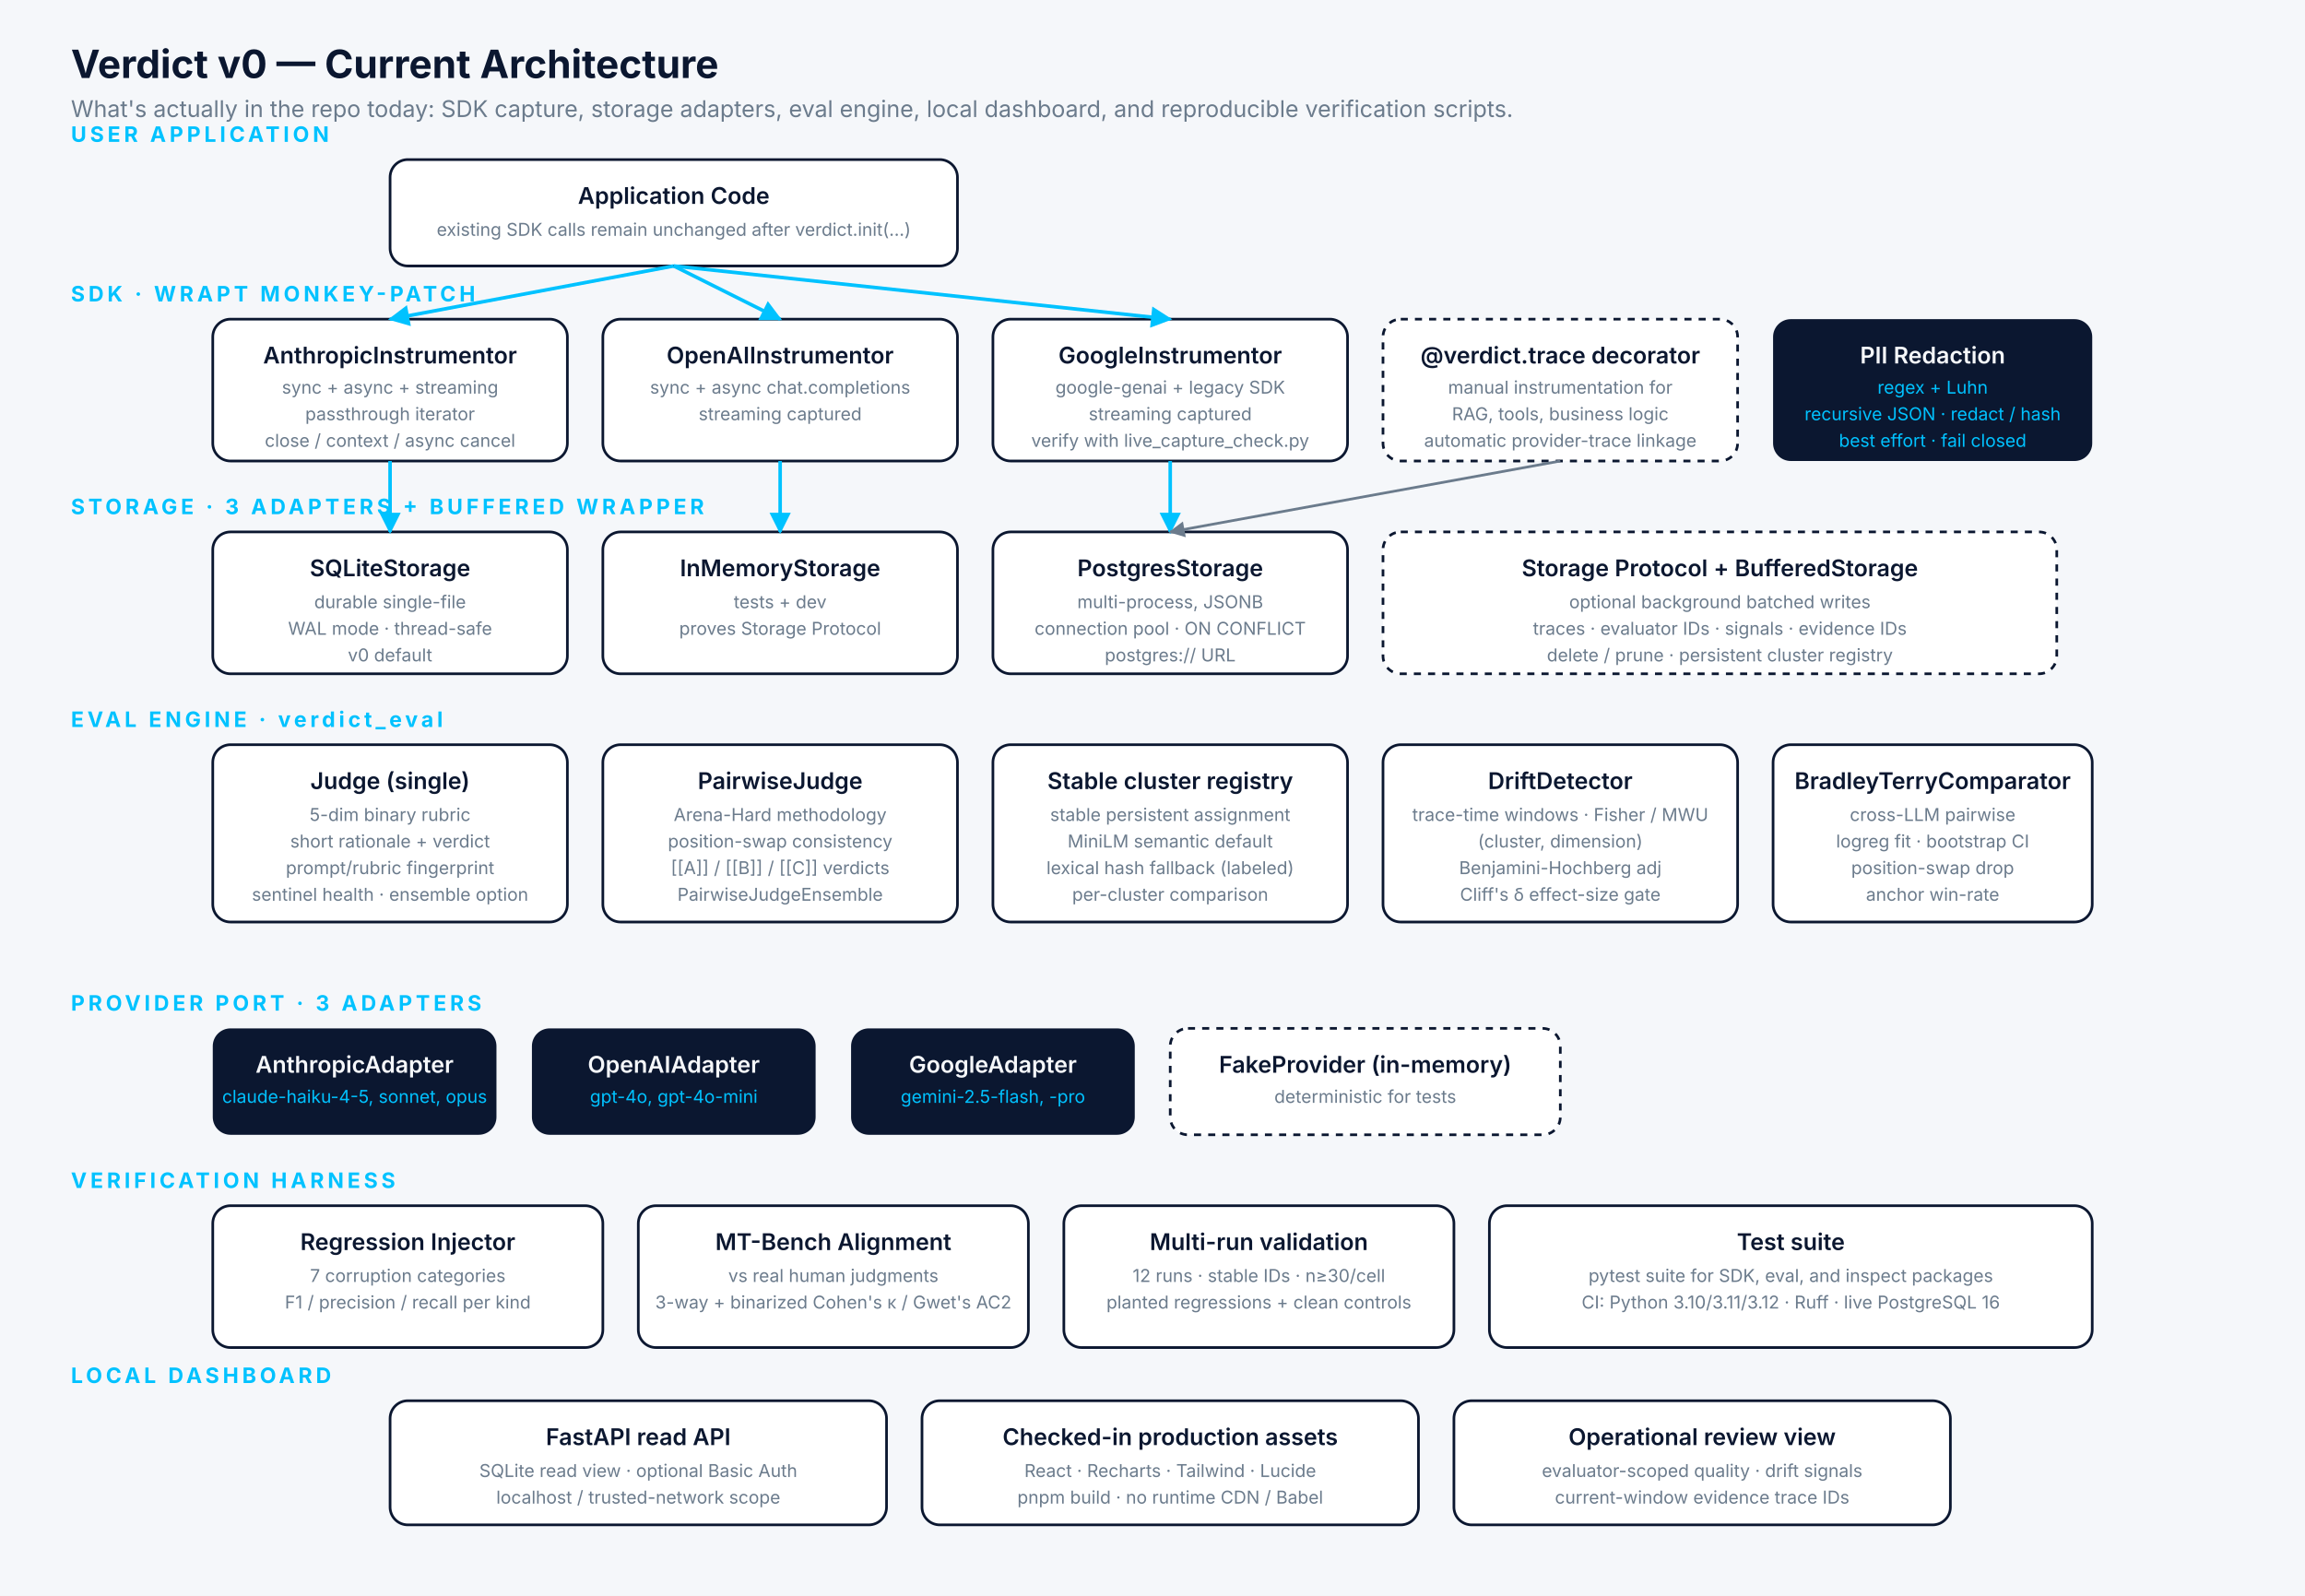
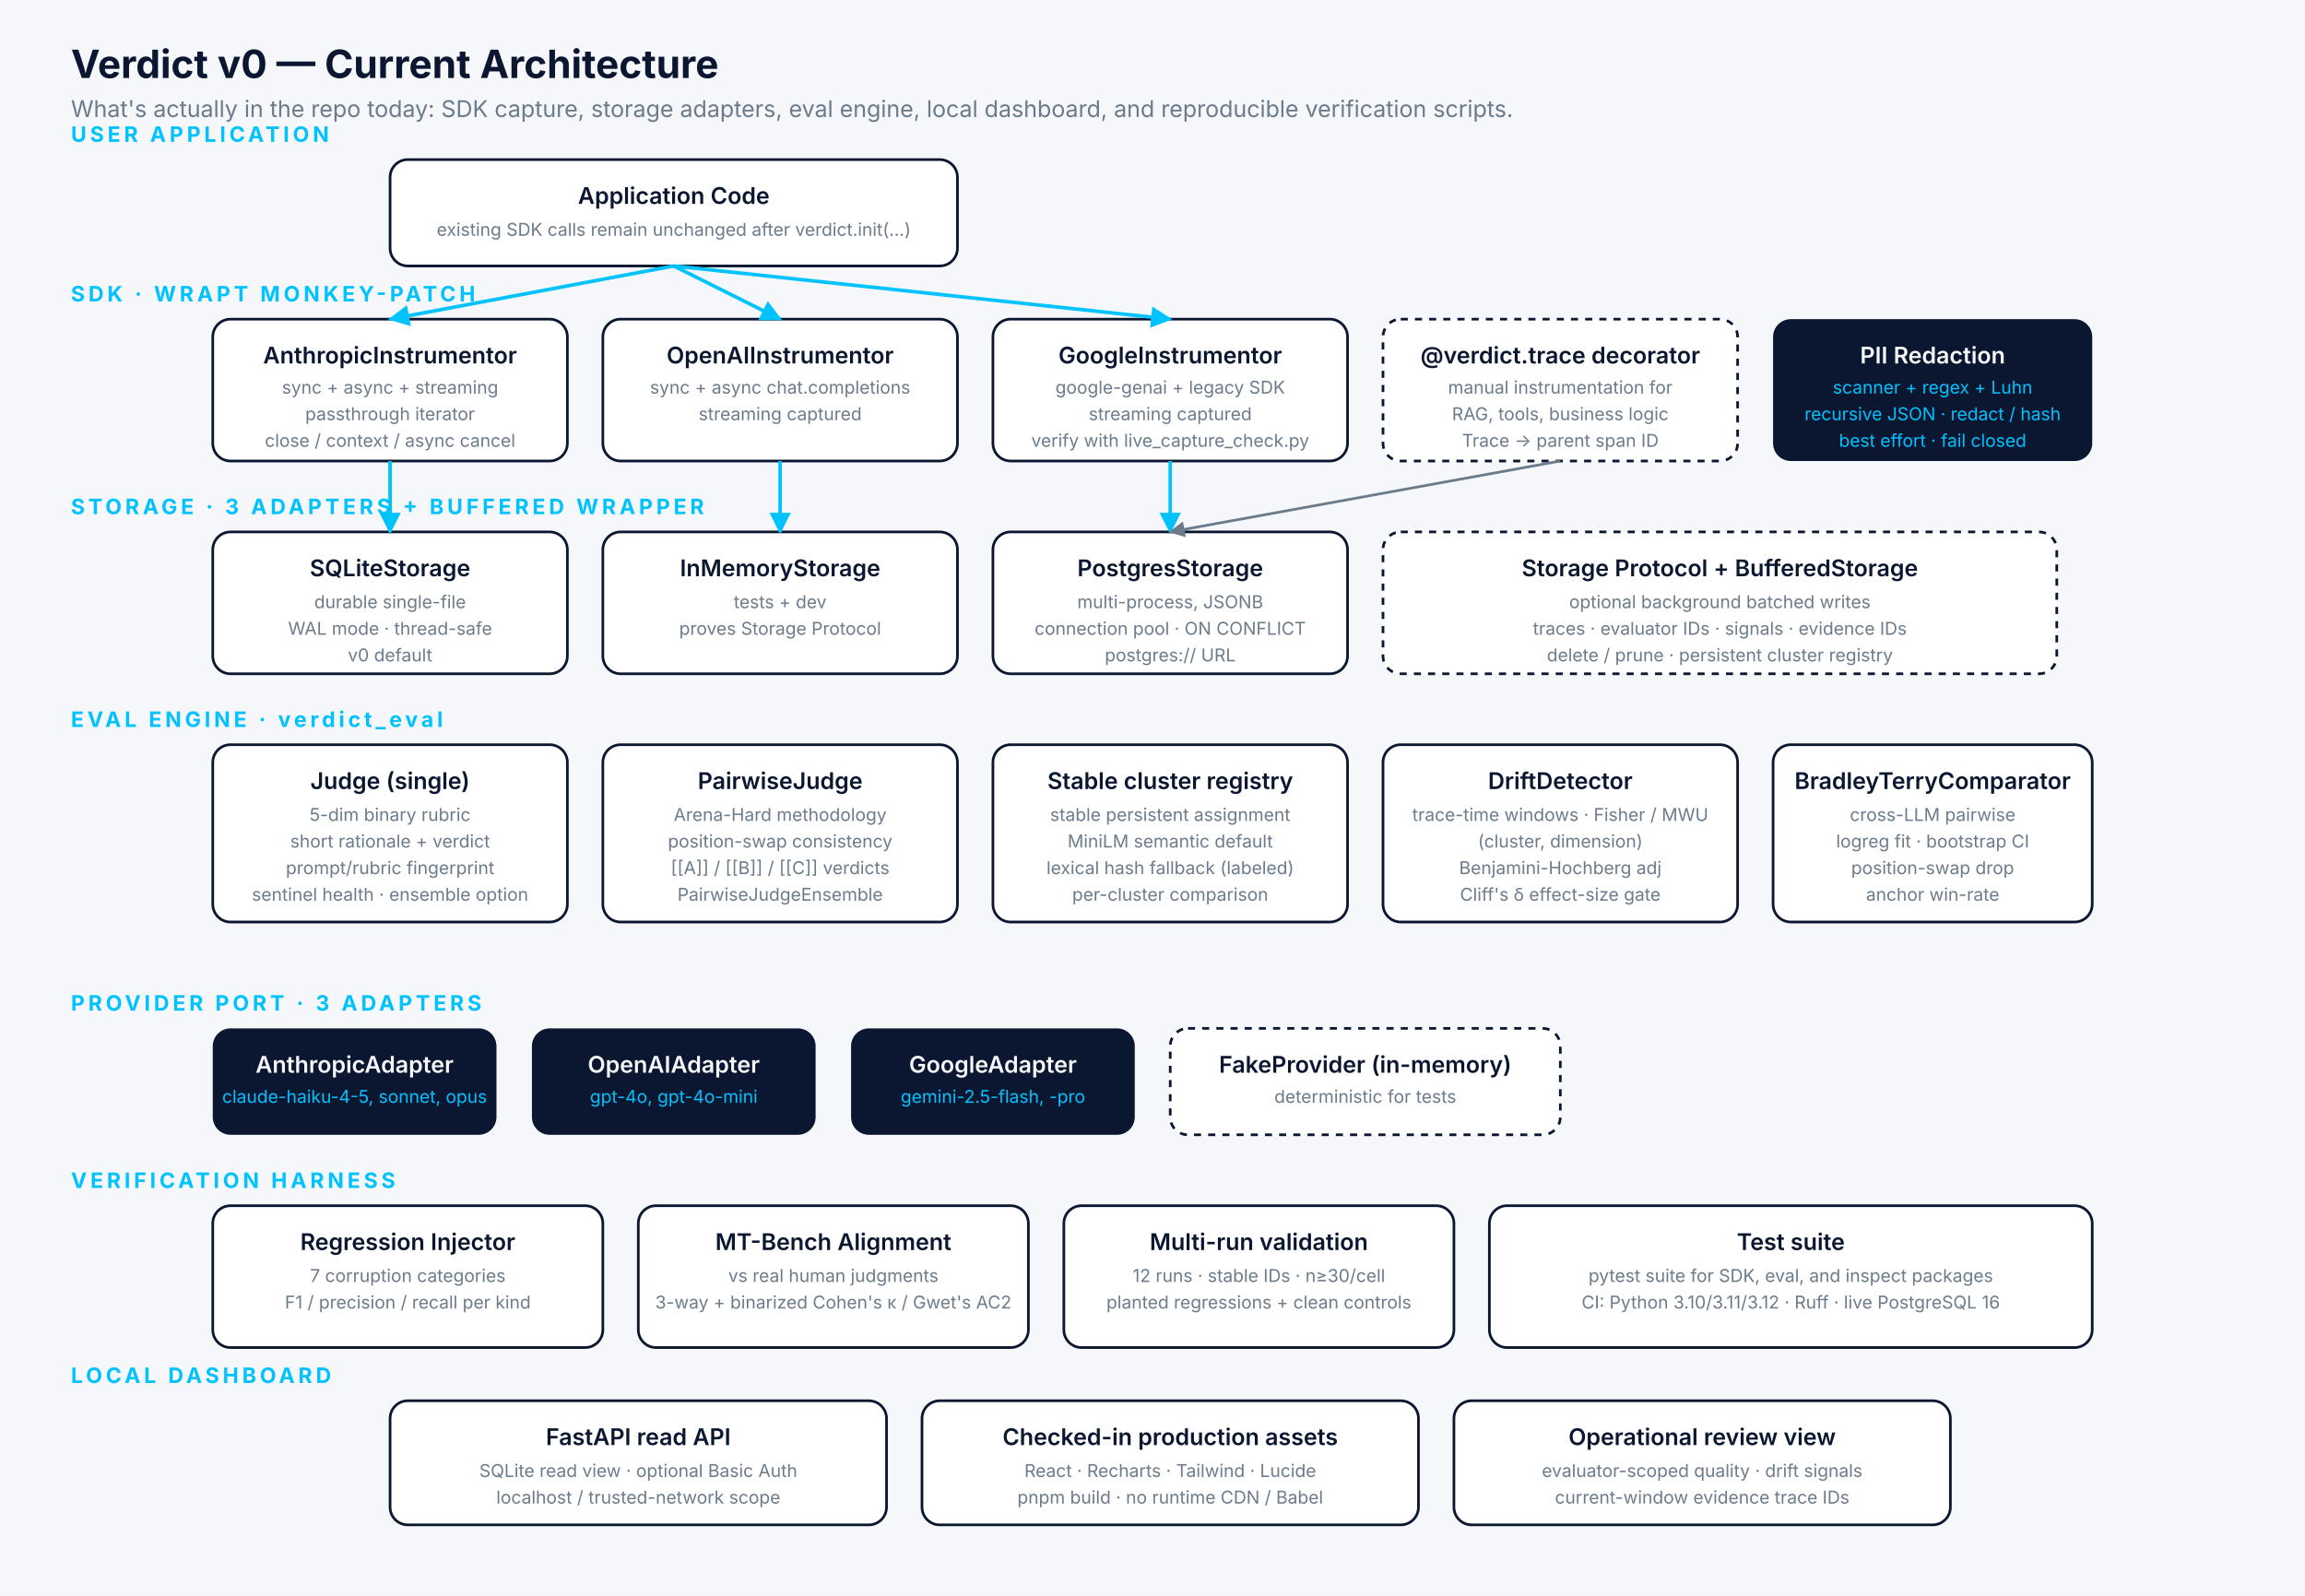
<svg xmlns="http://www.w3.org/2000/svg" viewBox="0 0 1300 900" font-family="-apple-system, BlinkMacSystemFont, 'Inter', sans-serif">
  <defs>
    <style>
      .title { font-size: 22px; font-weight: 700; fill: #0B1730; }
      .subtitle { font-size: 13px; fill: #6B7B8C; }
      .plane { font-size: 12px; font-weight: 700; fill: #00C2FF; letter-spacing: 2px; }
      .node-title { font-size: 13px; font-weight: 600; fill: #0B1730; }
      .node-sub { font-size: 10px; fill: #6B7B8C; }
      .arrow { stroke: #6B7B8C; stroke-width: 1.5; fill: none; }
      .arrow-cyan { stroke: #00C2FF; stroke-width: 2; fill: none; }
    </style>
    <marker id="arrow" viewBox="0 0 10 10" refX="9" refY="5" markerWidth="6" markerHeight="6" orient="auto-start-reverse">
      <path d="M 0 0 L 10 5 L 0 10 z" fill="#6B7B8C" />
    </marker>
    <marker id="arrow-cyan" viewBox="0 0 10 10" refX="9" refY="5" markerWidth="6" markerHeight="6" orient="auto-start-reverse">
      <path d="M 0 0 L 10 5 L 0 10 z" fill="#00C2FF" />
    </marker>
  </defs>
  <rect width="1300" height="900" fill="#F5F7FA" />
  <text x="40" y="44" class="title">Verdict v0 — Current Architecture</text>
  <text x="40" y="66" class="subtitle">What's actually in the repo today: SDK capture, storage adapters, eval engine, local dashboard, and reproducible verification scripts.</text>
  <text x="40" y="80" class="plane">USER APPLICATION</text>
  <rect x="220" y="90" width="320" height="60" rx="10" fill="#FFFFFF" stroke="#0B1730" stroke-width="1.5" />
  <text x="380" y="115" class="node-title" text-anchor="middle">Application Code</text>
  <text x="380" y="133" class="node-sub" text-anchor="middle">existing SDK calls remain unchanged after verdict.init(...)</text>
  <text x="40" y="170" class="plane">SDK · WRAPT MONKEY-PATCH</text>
  <rect x="120" y="180" width="200" height="80" rx="10" fill="#FFFFFF" stroke="#0B1730" stroke-width="1.5" />
  <text x="220" y="205" class="node-title" text-anchor="middle">AnthropicInstrumentor</text>
  <text x="220" y="222" class="node-sub" text-anchor="middle">sync + async + streaming</text>
  <text x="220" y="237" class="node-sub" text-anchor="middle">passthrough iterator</text>
  <text x="220" y="252" class="node-sub" text-anchor="middle">close / context / async cancel</text>
  <rect x="340" y="180" width="200" height="80" rx="10" fill="#FFFFFF" stroke="#0B1730" stroke-width="1.5" />
  <text x="440" y="205" class="node-title" text-anchor="middle">OpenAIInstrumentor</text>
  <text x="440" y="222" class="node-sub" text-anchor="middle">sync + async chat.completions</text>
  <text x="440" y="237" class="node-sub" text-anchor="middle">streaming captured</text>
  <rect x="560" y="180" width="200" height="80" rx="10" fill="#FFFFFF" stroke="#0B1730" stroke-width="1.5" />
  <text x="660" y="205" class="node-title" text-anchor="middle">GoogleInstrumentor</text>
  <text x="660" y="222" class="node-sub" text-anchor="middle">google-genai + legacy SDK</text>
  <text x="660" y="237" class="node-sub" text-anchor="middle">streaming captured</text>
  <text x="660" y="252" class="node-sub" text-anchor="middle">verify with live_capture_check.py</text>
  <rect x="780" y="180" width="200" height="80" rx="10" fill="#FFFFFF" stroke="#0B1730" stroke-width="1.5" stroke-dasharray="4 4" />
  <text x="880" y="205" class="node-title" text-anchor="middle">@verdict.trace decorator</text>
  <text x="880" y="222" class="node-sub" text-anchor="middle">manual instrumentation for</text>
  <text x="880" y="237" class="node-sub" text-anchor="middle">RAG, tools, business logic</text>
-   <text x="880" y="252" class="node-sub" text-anchor="middle">automatic provider-trace linkage</text>
+   <text x="880" y="252" class="node-sub" text-anchor="middle">Trace → parent span ID</text>
  <rect x="1000" y="180" width="180" height="80" rx="10" fill="#0B1730" />
  <text x="1090" y="205" class="node-title" text-anchor="middle" style="fill:#F5F7FA">PII Redaction</text>
-   <text x="1090" y="222" class="node-sub" text-anchor="middle" style="fill:#00C2FF">regex + Luhn</text>
+   <text x="1090" y="222" class="node-sub" text-anchor="middle" style="fill:#00C2FF">scanner + regex + Luhn</text>
  <text x="1090" y="237" class="node-sub" text-anchor="middle" style="fill:#00C2FF">recursive JSON · redact / hash</text>
  <text x="1090" y="252" class="node-sub" text-anchor="middle" style="fill:#00C2FF">best effort · fail closed</text>
  <line x1="380" y1="150" x2="220" y2="180" class="arrow-cyan" marker-end="url(#arrow-cyan)" />
  <line x1="380" y1="150" x2="440" y2="180" class="arrow-cyan" marker-end="url(#arrow-cyan)" />
  <line x1="380" y1="150" x2="660" y2="180" class="arrow-cyan" marker-end="url(#arrow-cyan)" />
  <text x="40" y="290" class="plane">STORAGE · 3 ADAPTERS + BUFFERED WRAPPER</text>
  <rect x="120" y="300" width="200" height="80" rx="10" fill="#FFFFFF" stroke="#0B1730" stroke-width="1.5" />
  <text x="220" y="325" class="node-title" text-anchor="middle">SQLiteStorage</text>
  <text x="220" y="343" class="node-sub" text-anchor="middle">durable single-file</text>
  <text x="220" y="358" class="node-sub" text-anchor="middle">WAL mode · thread-safe</text>
  <text x="220" y="373" class="node-sub" text-anchor="middle">v0 default</text>
  <rect x="340" y="300" width="200" height="80" rx="10" fill="#FFFFFF" stroke="#0B1730" stroke-width="1.5" />
  <text x="440" y="325" class="node-title" text-anchor="middle">InMemoryStorage</text>
  <text x="440" y="343" class="node-sub" text-anchor="middle">tests + dev</text>
  <text x="440" y="358" class="node-sub" text-anchor="middle">proves Storage Protocol</text>
  <rect x="560" y="300" width="200" height="80" rx="10" fill="#FFFFFF" stroke="#0B1730" stroke-width="1.5" />
  <text x="660" y="325" class="node-title" text-anchor="middle">PostgresStorage</text>
  <text x="660" y="343" class="node-sub" text-anchor="middle">multi-process, JSONB</text>
  <text x="660" y="358" class="node-sub" text-anchor="middle">connection pool · ON CONFLICT</text>
  <text x="660" y="373" class="node-sub" text-anchor="middle">postgres:// URL</text>
  <rect x="780" y="300" width="380" height="80" rx="10" fill="#FFFFFF" stroke="#0B1730" stroke-width="1.5" stroke-dasharray="4 4" />
  <text x="970" y="325" class="node-title" text-anchor="middle">Storage Protocol + BufferedStorage</text>
  <text x="970" y="343" class="node-sub" text-anchor="middle">optional background batched writes</text>
  <text x="970" y="358" class="node-sub" text-anchor="middle">traces · evaluator IDs · signals · evidence IDs</text>
  <text x="970" y="373" class="node-sub" text-anchor="middle">delete / prune · persistent cluster registry</text>
  <line x1="220" y1="260" x2="220" y2="300" class="arrow-cyan" marker-end="url(#arrow-cyan)" />
  <line x1="440" y1="260" x2="440" y2="300" class="arrow-cyan" marker-end="url(#arrow-cyan)" />
  <line x1="660" y1="260" x2="660" y2="300" class="arrow-cyan" marker-end="url(#arrow-cyan)" />
  <line x1="880" y1="260" x2="660" y2="300" class="arrow" marker-end="url(#arrow)" />
  <text x="40" y="410" class="plane">EVAL ENGINE · verdict_eval</text>
  <rect x="120" y="420" width="200" height="100" rx="10" fill="#FFFFFF" stroke="#0B1730" stroke-width="1.5" />
  <text x="220" y="445" class="node-title" text-anchor="middle">Judge (single)</text>
  <text x="220" y="463" class="node-sub" text-anchor="middle">5-dim binary rubric</text>
  <text x="220" y="478" class="node-sub" text-anchor="middle">short rationale + verdict</text>
  <text x="220" y="493" class="node-sub" text-anchor="middle">prompt/rubric fingerprint</text>
  <text x="220" y="508" class="node-sub" text-anchor="middle">sentinel health · ensemble option</text>
  <rect x="340" y="420" width="200" height="100" rx="10" fill="#FFFFFF" stroke="#0B1730" stroke-width="1.5" />
  <text x="440" y="445" class="node-title" text-anchor="middle">PairwiseJudge</text>
  <text x="440" y="463" class="node-sub" text-anchor="middle">Arena-Hard methodology</text>
  <text x="440" y="478" class="node-sub" text-anchor="middle">position-swap consistency</text>
  <text x="440" y="493" class="node-sub" text-anchor="middle">[[A]] / [[B]] / [[C]] verdicts</text>
  <text x="440" y="508" class="node-sub" text-anchor="middle">PairwiseJudgeEnsemble</text>
  <rect x="560" y="420" width="200" height="100" rx="10" fill="#FFFFFF" stroke="#0B1730" stroke-width="1.5" />
  <text x="660" y="445" class="node-title" text-anchor="middle">Stable cluster registry</text>
  <text x="660" y="463" class="node-sub" text-anchor="middle">stable persistent assignment</text>
  <text x="660" y="478" class="node-sub" text-anchor="middle">MiniLM semantic default</text>
  <text x="660" y="493" class="node-sub" text-anchor="middle">lexical hash fallback (labeled)</text>
  <text x="660" y="508" class="node-sub" text-anchor="middle">per-cluster comparison</text>
  <rect x="780" y="420" width="200" height="100" rx="10" fill="#FFFFFF" stroke="#0B1730" stroke-width="1.5" />
  <text x="880" y="445" class="node-title" text-anchor="middle">DriftDetector</text>
  <text x="880" y="463" class="node-sub" text-anchor="middle">trace-time windows · Fisher / MWU</text>
  <text x="880" y="478" class="node-sub" text-anchor="middle">(cluster, dimension)</text>
  <text x="880" y="493" class="node-sub" text-anchor="middle">Benjamini-Hochberg adj</text>
  <text x="880" y="508" class="node-sub" text-anchor="middle">Cliff's δ effect-size gate</text>
  <rect x="1000" y="420" width="180" height="100" rx="10" fill="#FFFFFF" stroke="#0B1730" stroke-width="1.5" />
  <text x="1090" y="445" class="node-title" text-anchor="middle">BradleyTerryComparator</text>
  <text x="1090" y="463" class="node-sub" text-anchor="middle">cross-LLM pairwise</text>
  <text x="1090" y="478" class="node-sub" text-anchor="middle">logreg fit · bootstrap CI</text>
  <text x="1090" y="493" class="node-sub" text-anchor="middle">position-swap drop</text>
  <text x="1090" y="508" class="node-sub" text-anchor="middle">anchor win-rate</text>
  <text x="40" y="570" class="plane">PROVIDER PORT · 3 ADAPTERS</text>
  <rect x="120" y="580" width="160" height="60" rx="10" fill="#0B1730" />
  <text x="200" y="605" class="node-title" text-anchor="middle" style="fill:#F5F7FA">AnthropicAdapter</text>
  <text x="200" y="622" class="node-sub" text-anchor="middle" style="fill:#00C2FF">claude-haiku-4-5, sonnet, opus</text>
  <rect x="300" y="580" width="160" height="60" rx="10" fill="#0B1730" />
  <text x="380" y="605" class="node-title" text-anchor="middle" style="fill:#F5F7FA">OpenAIAdapter</text>
  <text x="380" y="622" class="node-sub" text-anchor="middle" style="fill:#00C2FF">gpt-4o, gpt-4o-mini</text>
  <rect x="480" y="580" width="160" height="60" rx="10" fill="#0B1730" />
  <text x="560" y="605" class="node-title" text-anchor="middle" style="fill:#F5F7FA">GoogleAdapter</text>
  <text x="560" y="622" class="node-sub" text-anchor="middle" style="fill:#00C2FF">gemini-2.5-flash, -pro</text>
  <rect x="660" y="580" width="220" height="60" rx="10" fill="#FFFFFF" stroke="#0B1730" stroke-width="1.5" stroke-dasharray="4 4" />
  <text x="770" y="605" class="node-title" text-anchor="middle">FakeProvider (in-memory)</text>
  <text x="770" y="622" class="node-sub" text-anchor="middle">deterministic for tests</text>
  <text x="40" y="670" class="plane">VERIFICATION HARNESS</text>
  <rect x="120" y="680" width="220" height="80" rx="10" fill="#FFFFFF" stroke="#0B1730" stroke-width="1.5" />
  <text x="230" y="705" class="node-title" text-anchor="middle">Regression Injector</text>
  <text x="230" y="723" class="node-sub" text-anchor="middle">7 corruption categories</text>
  <text x="230" y="738" class="node-sub" text-anchor="middle">F1 / precision / recall per kind</text>
  <rect x="360" y="680" width="220" height="80" rx="10" fill="#FFFFFF" stroke="#0B1730" stroke-width="1.5" />
  <text x="470" y="705" class="node-title" text-anchor="middle">MT-Bench Alignment</text>
  <text x="470" y="723" class="node-sub" text-anchor="middle">vs real human judgments</text>
  <text x="470" y="738" class="node-sub" text-anchor="middle">3-way + binarized Cohen's κ / Gwet's AC2</text>
  <rect x="600" y="680" width="220" height="80" rx="10" fill="#FFFFFF" stroke="#0B1730" stroke-width="1.5" />
  <text x="710" y="705" class="node-title" text-anchor="middle">Multi-run validation</text>
  <text x="710" y="723" class="node-sub" text-anchor="middle">12 runs · stable IDs · n≥30/cell</text>
  <text x="710" y="738" class="node-sub" text-anchor="middle">planted regressions + clean controls</text>
  <rect x="840" y="680" width="340" height="80" rx="10" fill="#FFFFFF" stroke="#0B1730" stroke-width="1.5" />
  <text x="1010" y="705" class="node-title" text-anchor="middle">Test suite</text>
  <text x="1010" y="723" class="node-sub" text-anchor="middle">pytest suite for SDK, eval, and inspect packages</text>
  <text x="1010" y="738" class="node-sub" text-anchor="middle">CI: Python 3.10/3.11/3.12 · Ruff · live PostgreSQL 16</text>
  <text x="40" y="780" class="plane">LOCAL DASHBOARD</text>
  <rect x="220" y="790" width="280" height="70" rx="10" fill="#FFFFFF" stroke="#0B1730" stroke-width="1.5" />
  <text x="360" y="815" class="node-title" text-anchor="middle">FastAPI read API</text>
  <text x="360" y="833" class="node-sub" text-anchor="middle">SQLite read view · optional Basic Auth</text>
  <text x="360" y="848" class="node-sub" text-anchor="middle">localhost / trusted-network scope</text>
  <rect x="520" y="790" width="280" height="70" rx="10" fill="#FFFFFF" stroke="#0B1730" stroke-width="1.5" />
  <text x="660" y="815" class="node-title" text-anchor="middle">Checked-in production assets</text>
  <text x="660" y="833" class="node-sub" text-anchor="middle">React · Recharts · Tailwind · Lucide</text>
  <text x="660" y="848" class="node-sub" text-anchor="middle">pnpm build · no runtime CDN / Babel</text>
  <rect x="820" y="790" width="280" height="70" rx="10" fill="#FFFFFF" stroke="#0B1730" stroke-width="1.5" />
  <text x="960" y="815" class="node-title" text-anchor="middle">Operational review view</text>
  <text x="960" y="833" class="node-sub" text-anchor="middle">evaluator-scoped quality · drift signals</text>
  <text x="960" y="848" class="node-sub" text-anchor="middle">current-window evidence trace IDs</text>
</svg>
